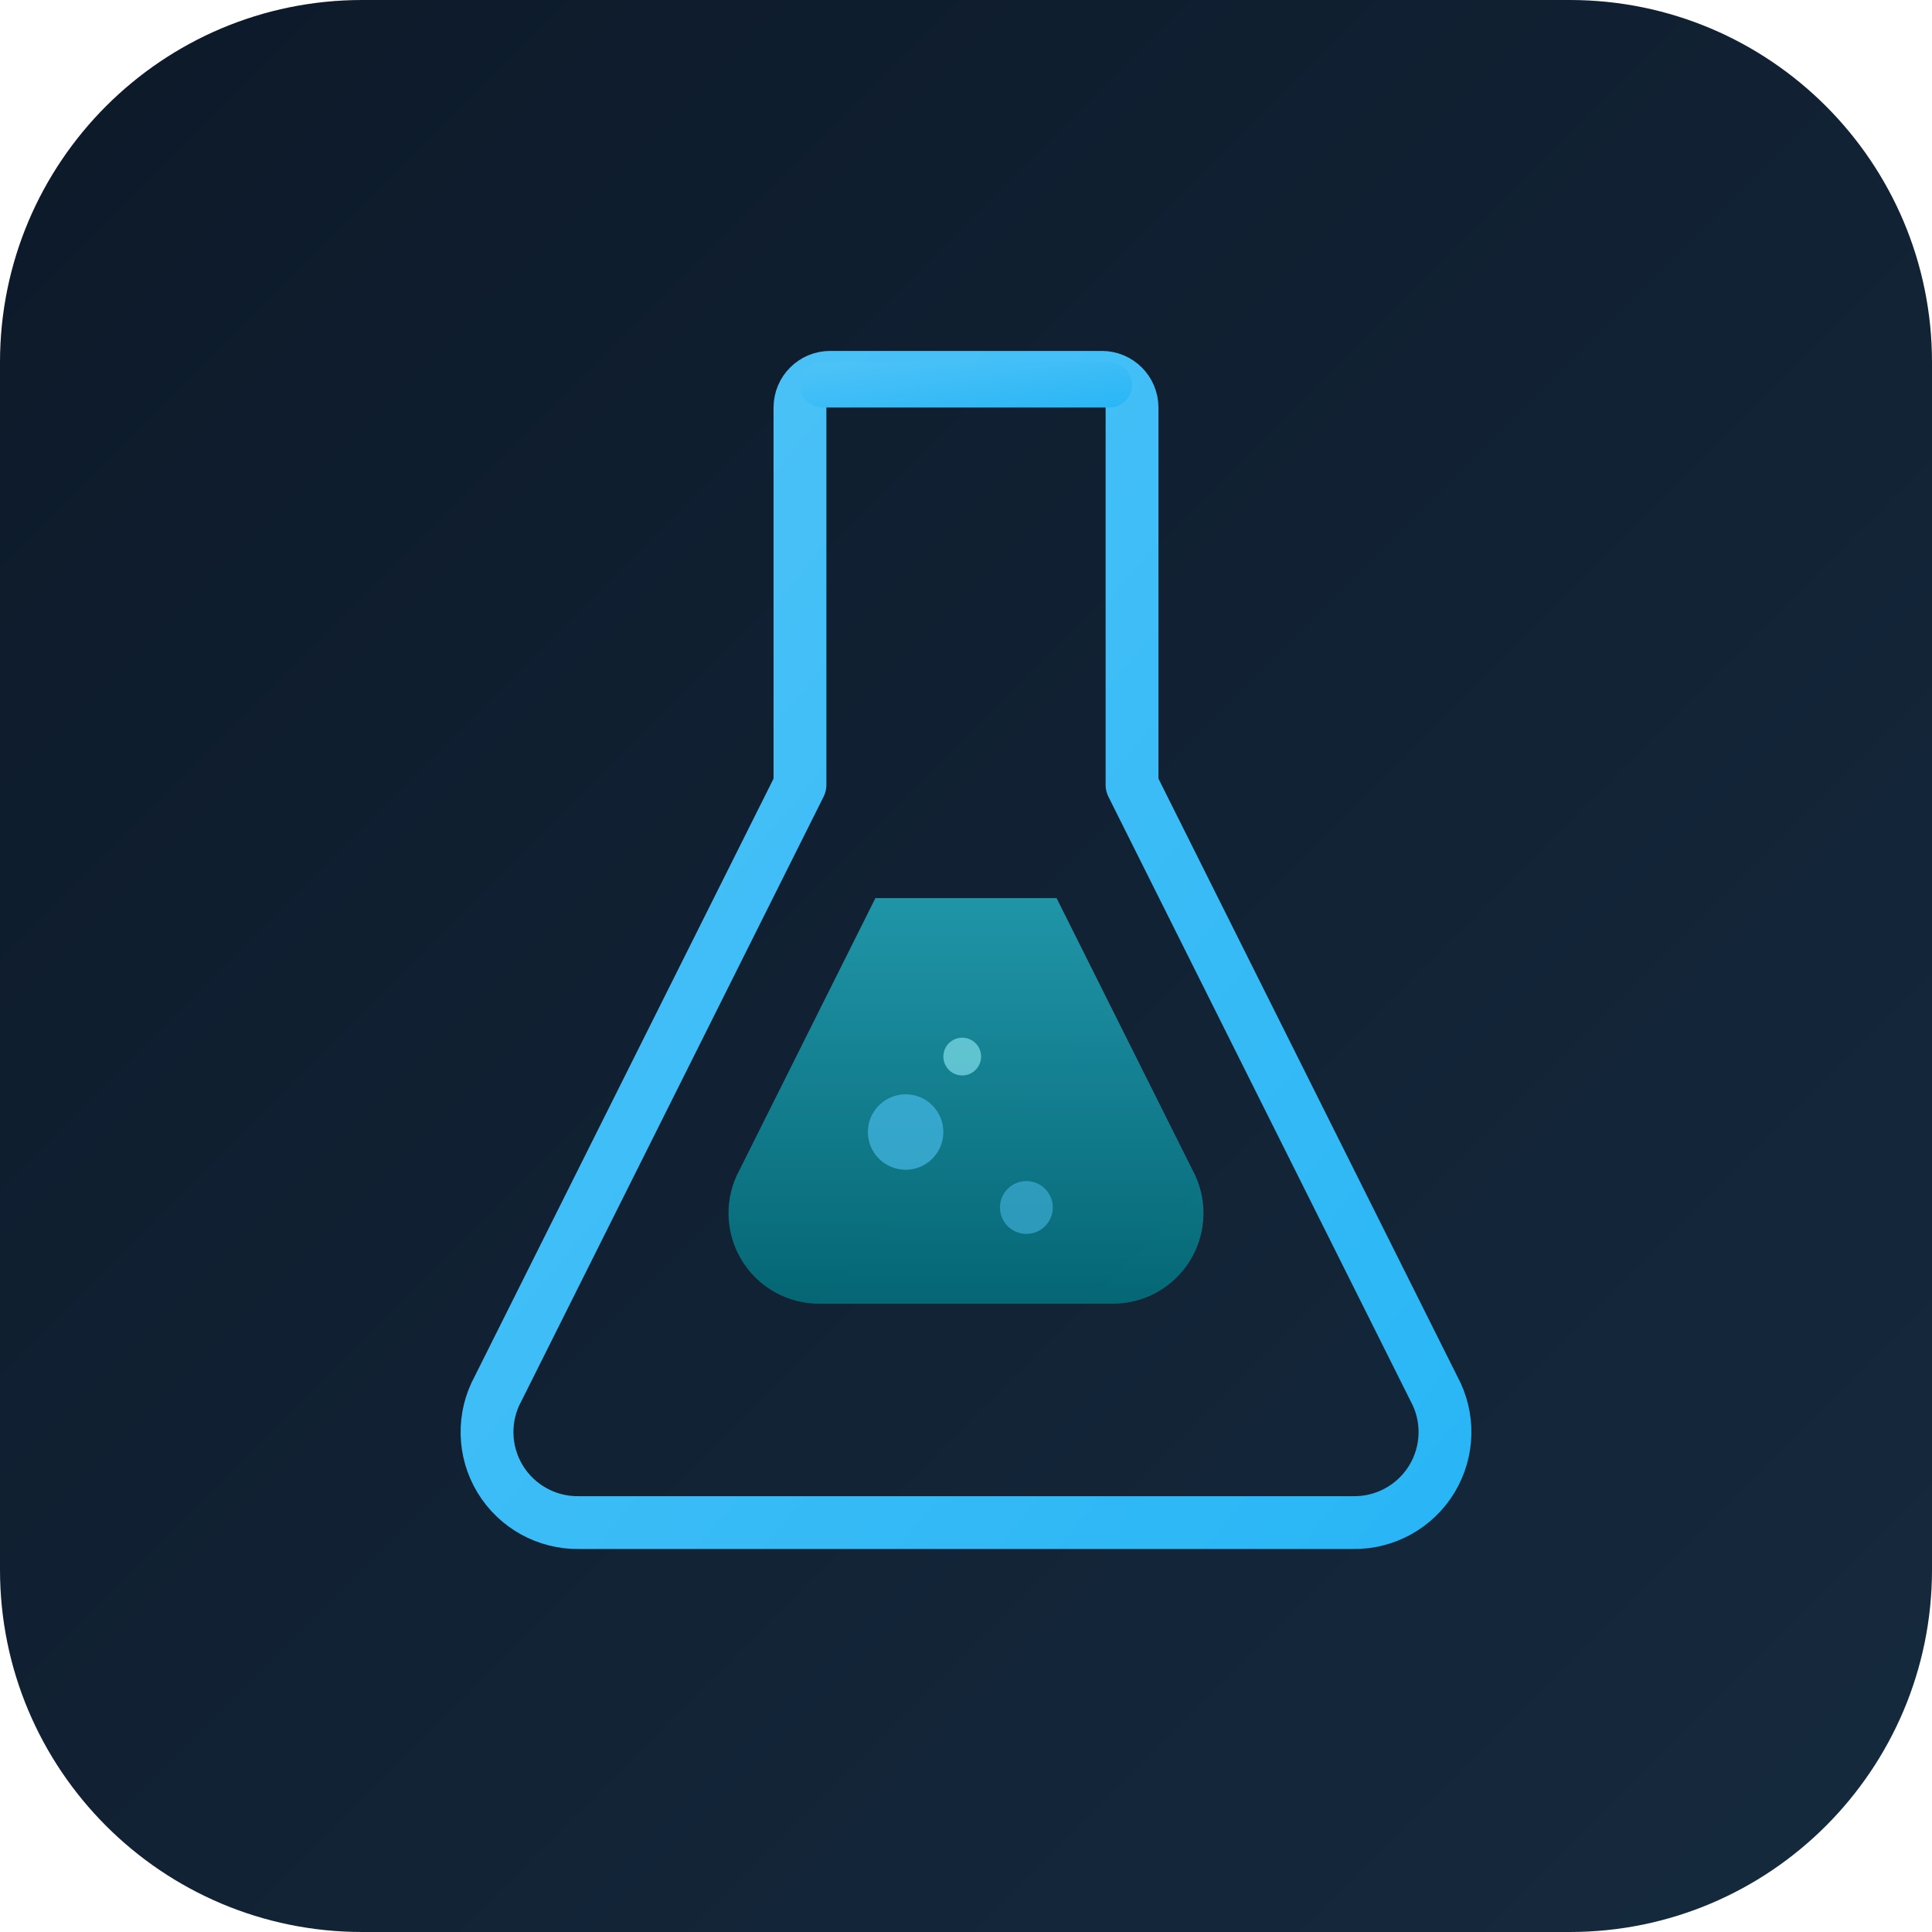
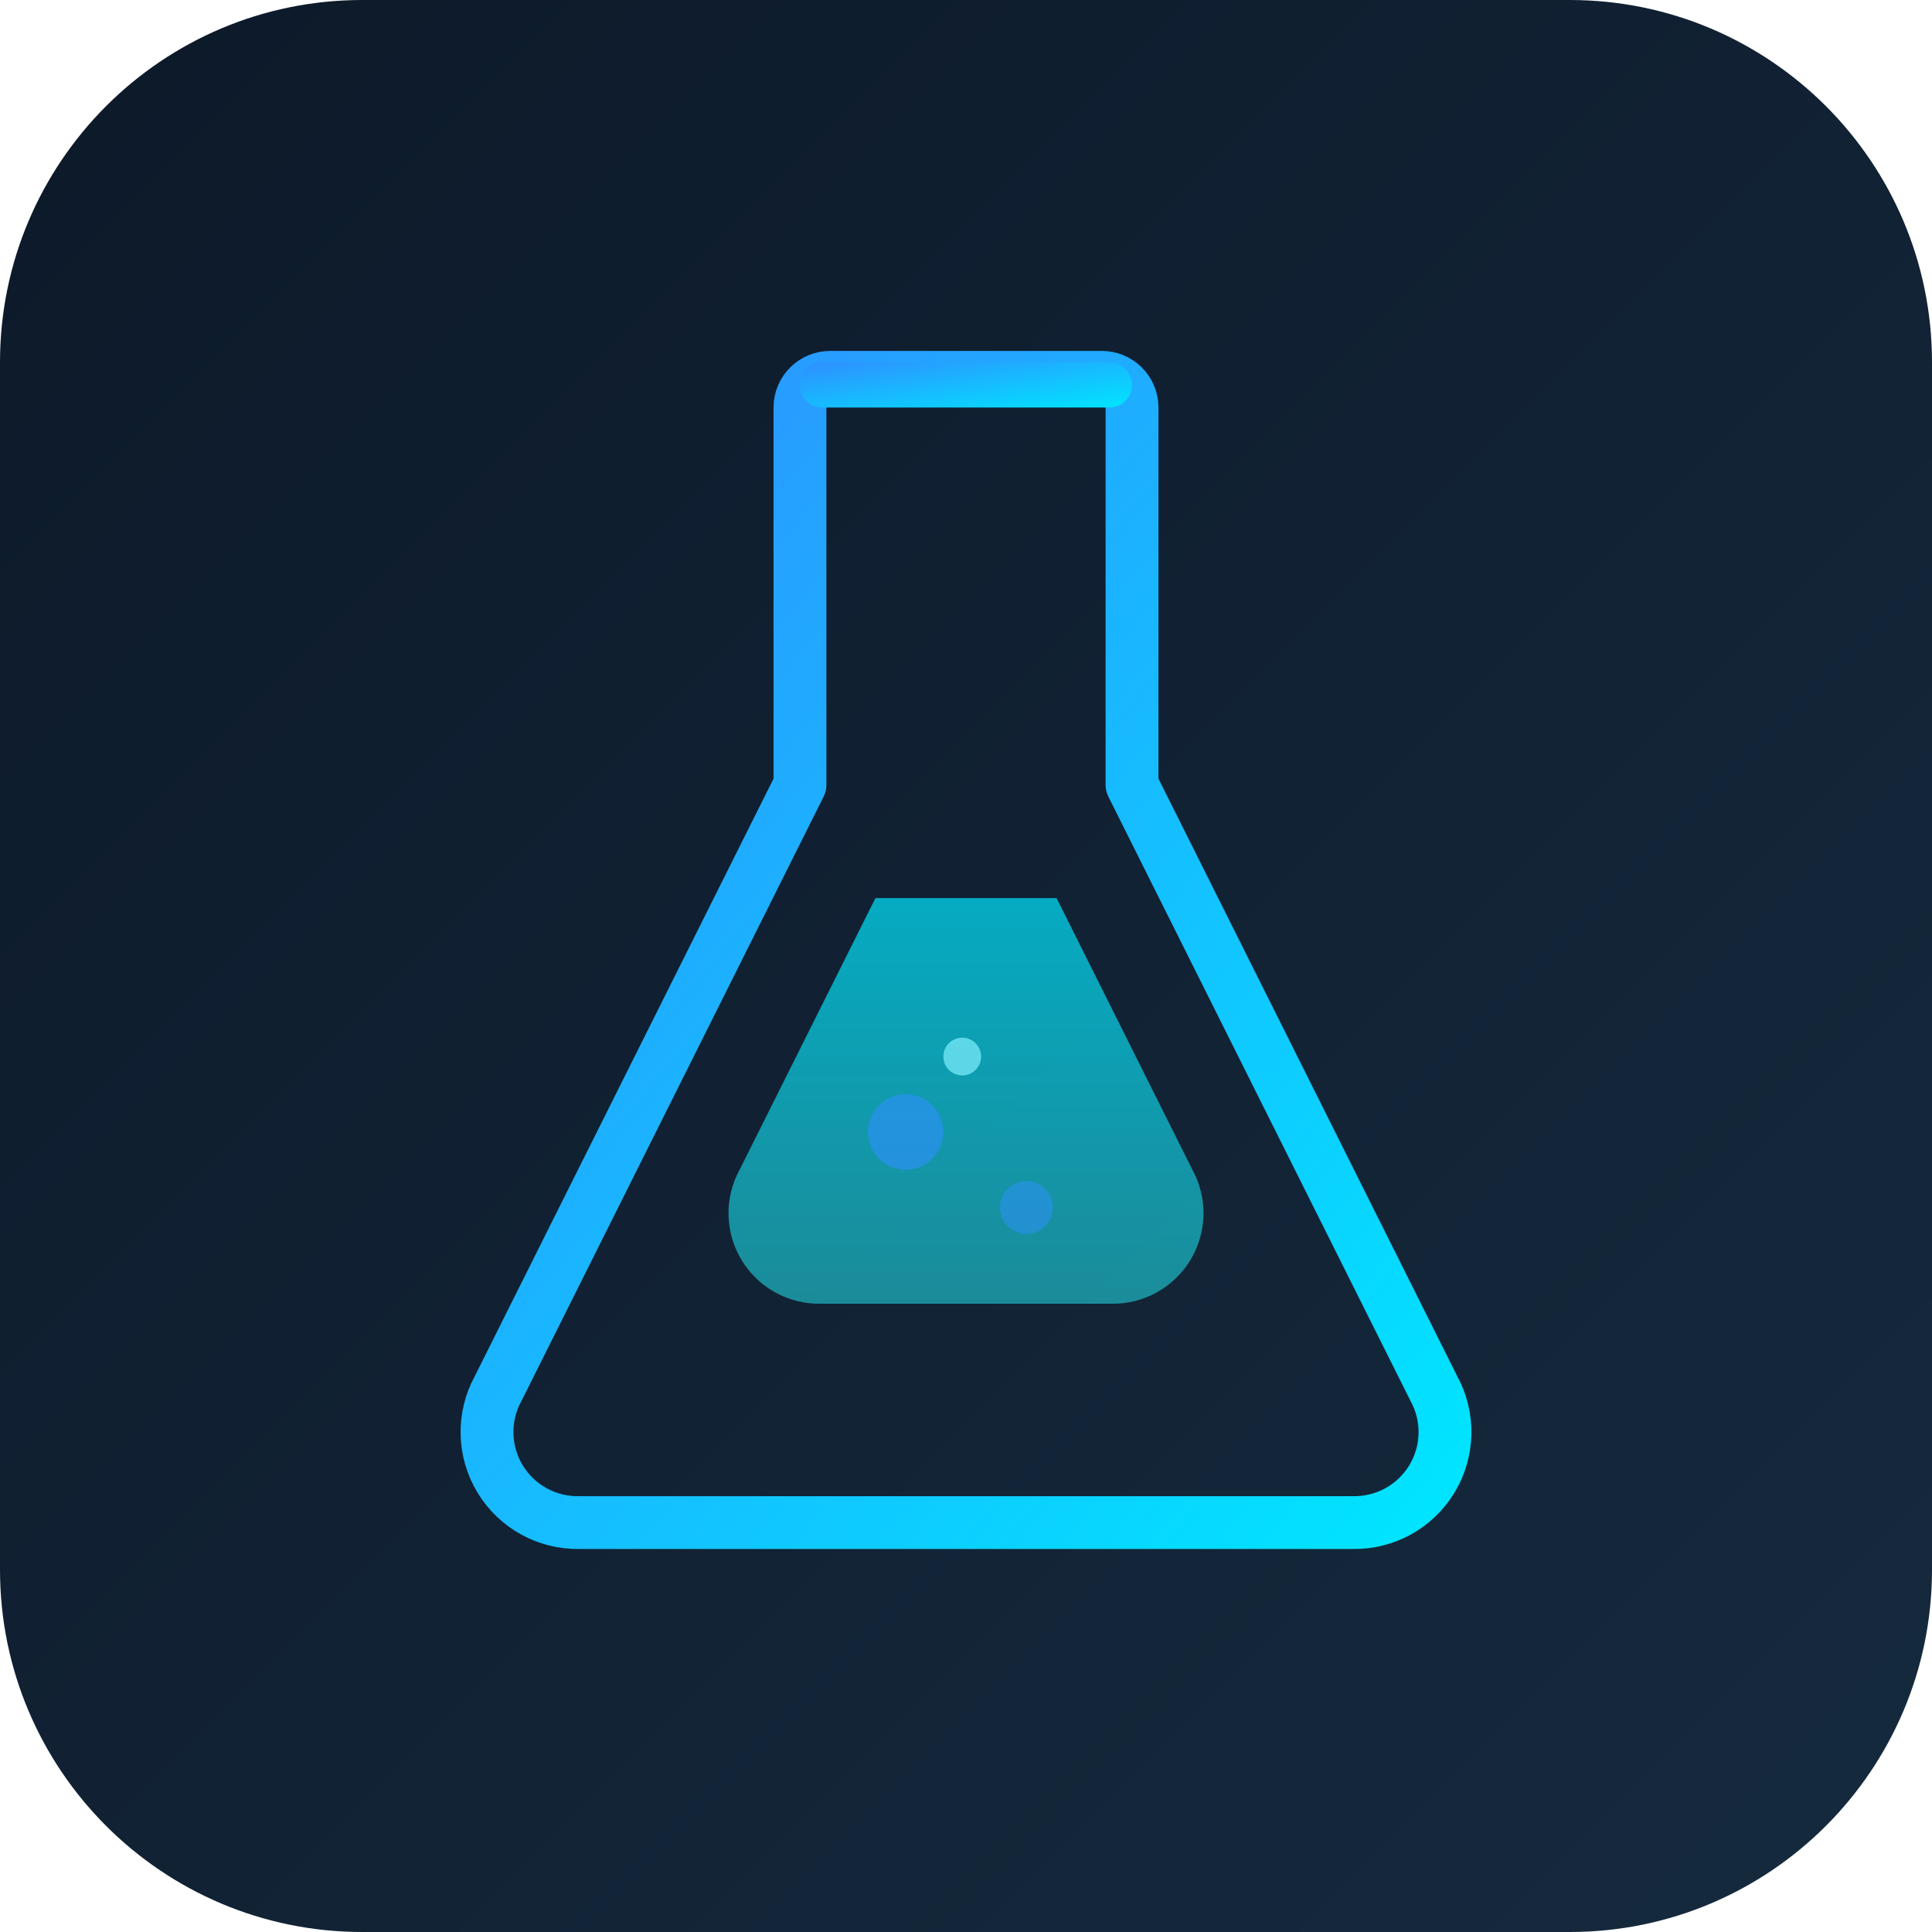
<svg xmlns="http://www.w3.org/2000/svg" viewBox="0 0 512 512">
  <defs>
    <linearGradient id="bg" x1="0%" y1="0%" x2="100%" y2="100%">
      <stop offset="0%" stop-color="#0c1929" />
      <stop offset="100%" stop-color="#162a3e" />
    </linearGradient>
    <linearGradient id="flask" x1="0%" y1="0%" x2="100%" y2="100%">
-       <stop offset="0%" stop-color="#4fc3f7" />
-       <stop offset="100%" stop-color="#29b6f6" />
+       <stop offset="0%" stop-color="#2f8fff" />
+       <stop offset="100%" stop-color="#00e5ff" />
    </linearGradient>
    <linearGradient id="liquid" x1="0%" y1="0%" x2="0%" y2="100%">
-       <stop offset="0%" stop-color="#26c6da" />
-       <stop offset="100%" stop-color="#00838f" />
+       <stop offset="0%" stop-color="#00e5ff" />
+       <stop offset="100%" stop-color="#1fb8c4" />
    </linearGradient>
  </defs>
  <rect width="512" height="512" rx="96" fill="url(#bg)" />
  <path d="M220 100 h72 v0 a8 8 0 0 1 8 8 v100 l80 160 a24 24 0 0 1-21.5 35.5 h-205 a24 24 0 0 1-21.5-35.5 l80-160 v-100 a8 8 0 0 1 8-8z" fill="none" stroke="url(#flask)" stroke-width="14" stroke-linecap="round" stroke-linejoin="round" />
  <path d="M196 310 l36-72 h48 l36 72 a24 24 0 0 1-21.5 35.5 h-77 a24 24 0 0 1-21.5-35.5z" fill="url(#liquid)" opacity="0.7" />
-   <circle cx="240" cy="300" r="10" fill="#4fc3f7" opacity="0.6" />
-   <circle cx="272" cy="320" r="7" fill="#4fc3f7" opacity="0.5" />
-   <circle cx="255" cy="280" r="5" fill="#80deea" opacity="0.7" />
+   <circle cx="240" cy="300" r="10" fill="#2f8fff" opacity="0.6" />
+   <circle cx="272" cy="320" r="7" fill="#2f8fff" opacity="0.5" />
+   <circle cx="255" cy="280" r="5" fill="#7ff0ff" opacity="0.7" />
  <rect x="212" y="96" width="88" height="12" rx="6" fill="url(#flask)" />
</svg>
